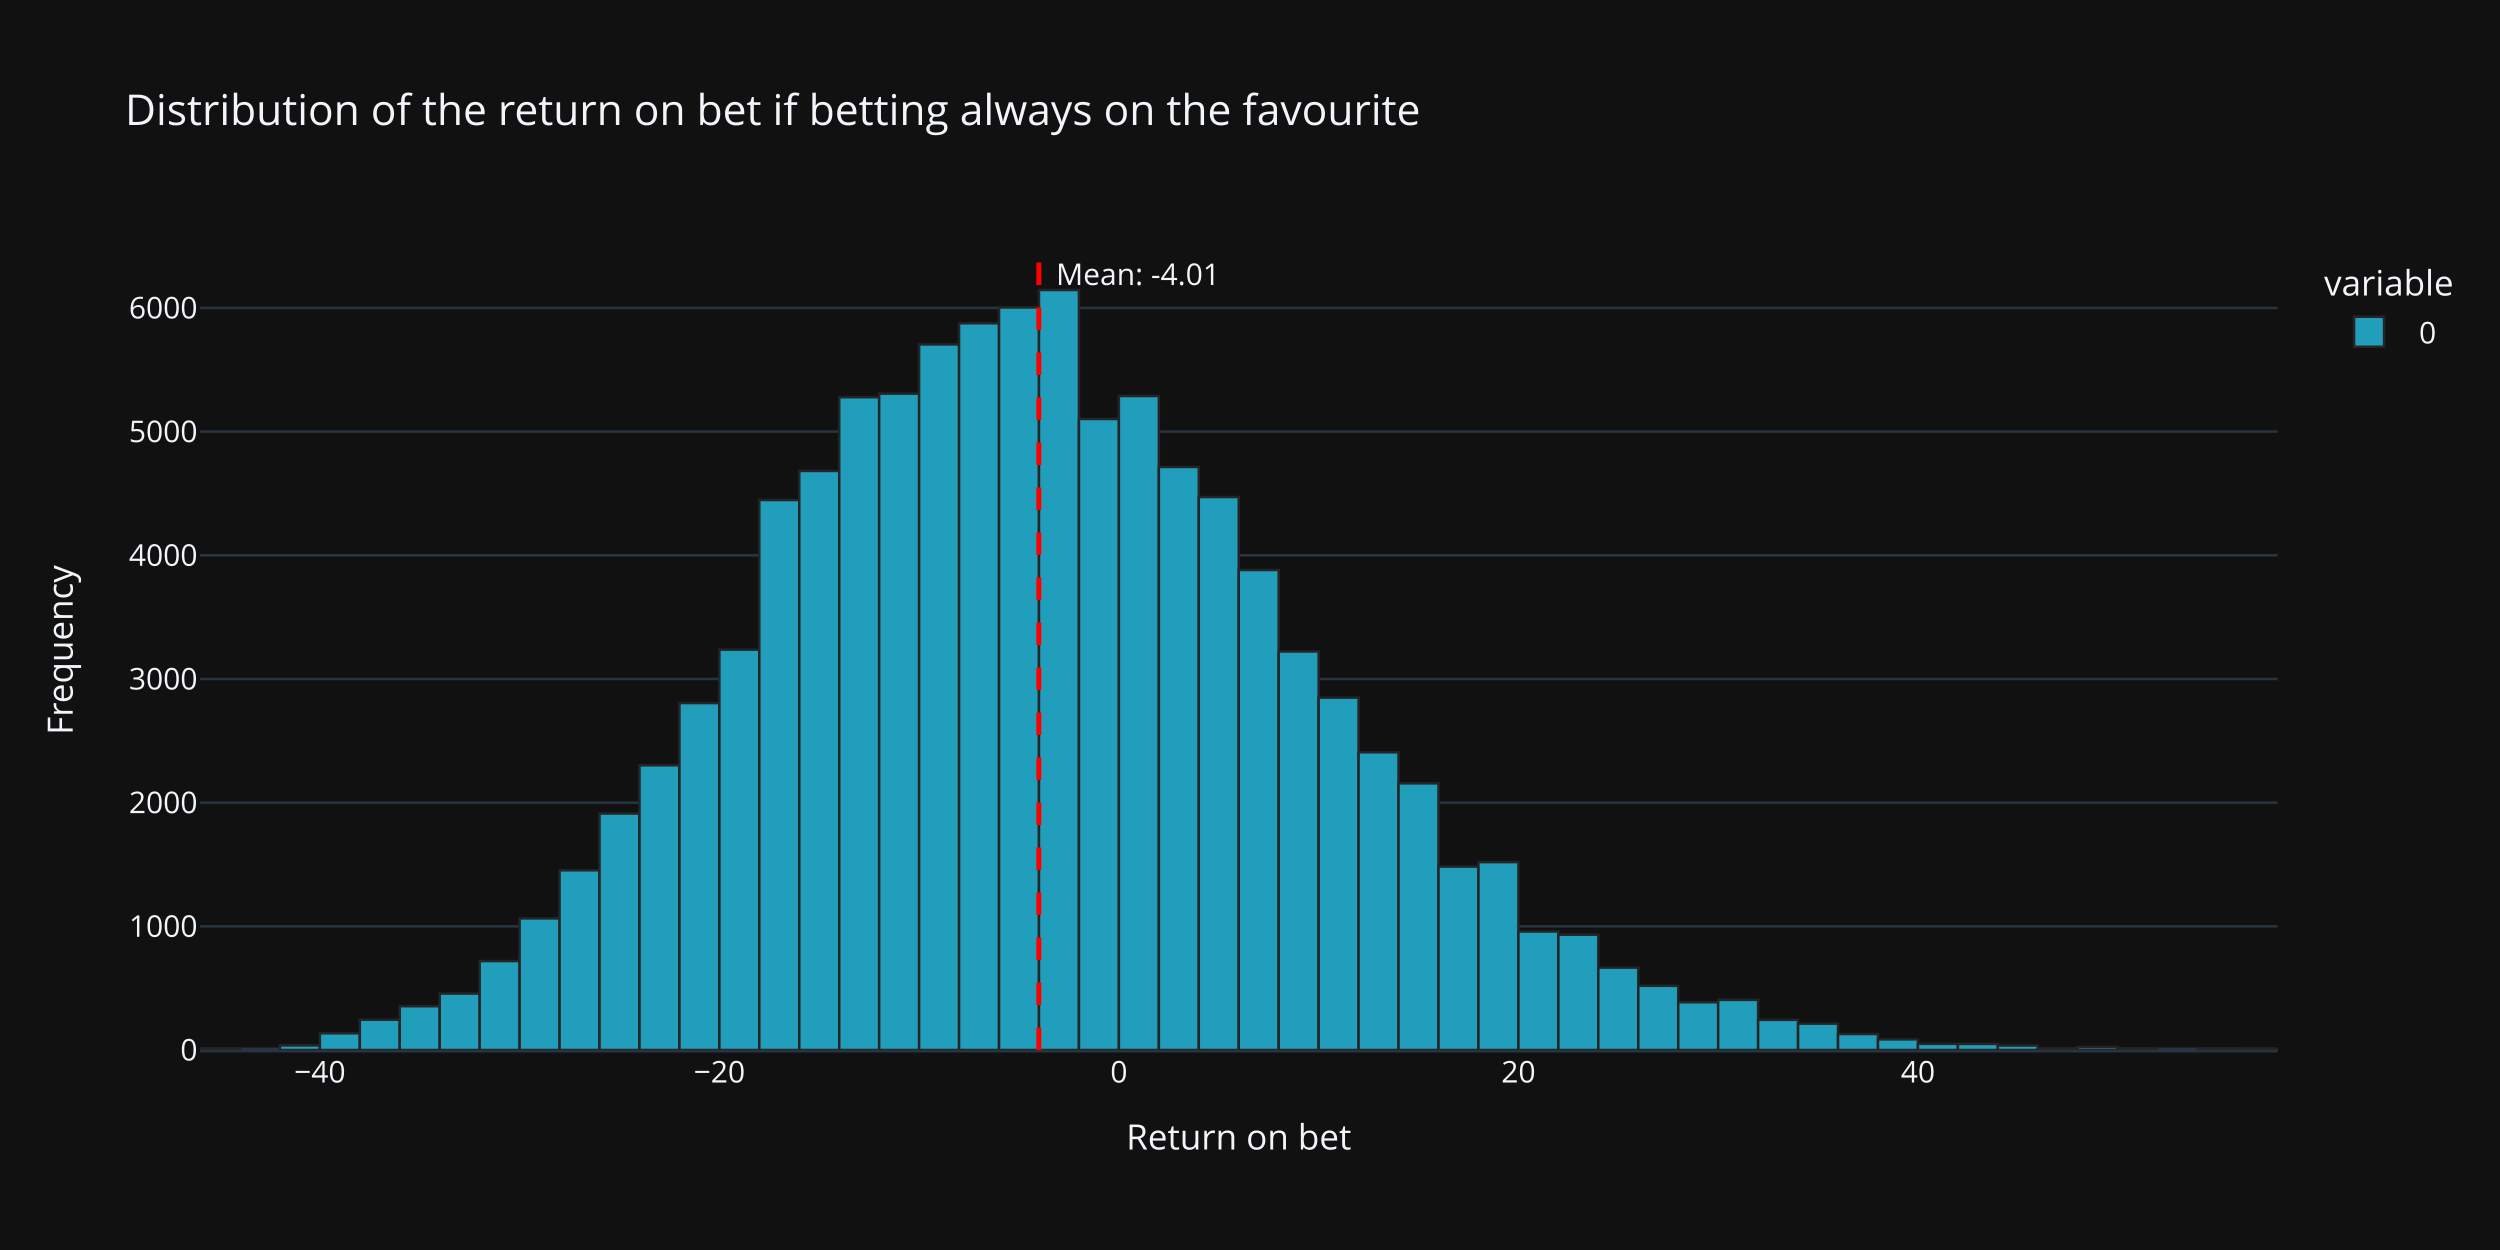
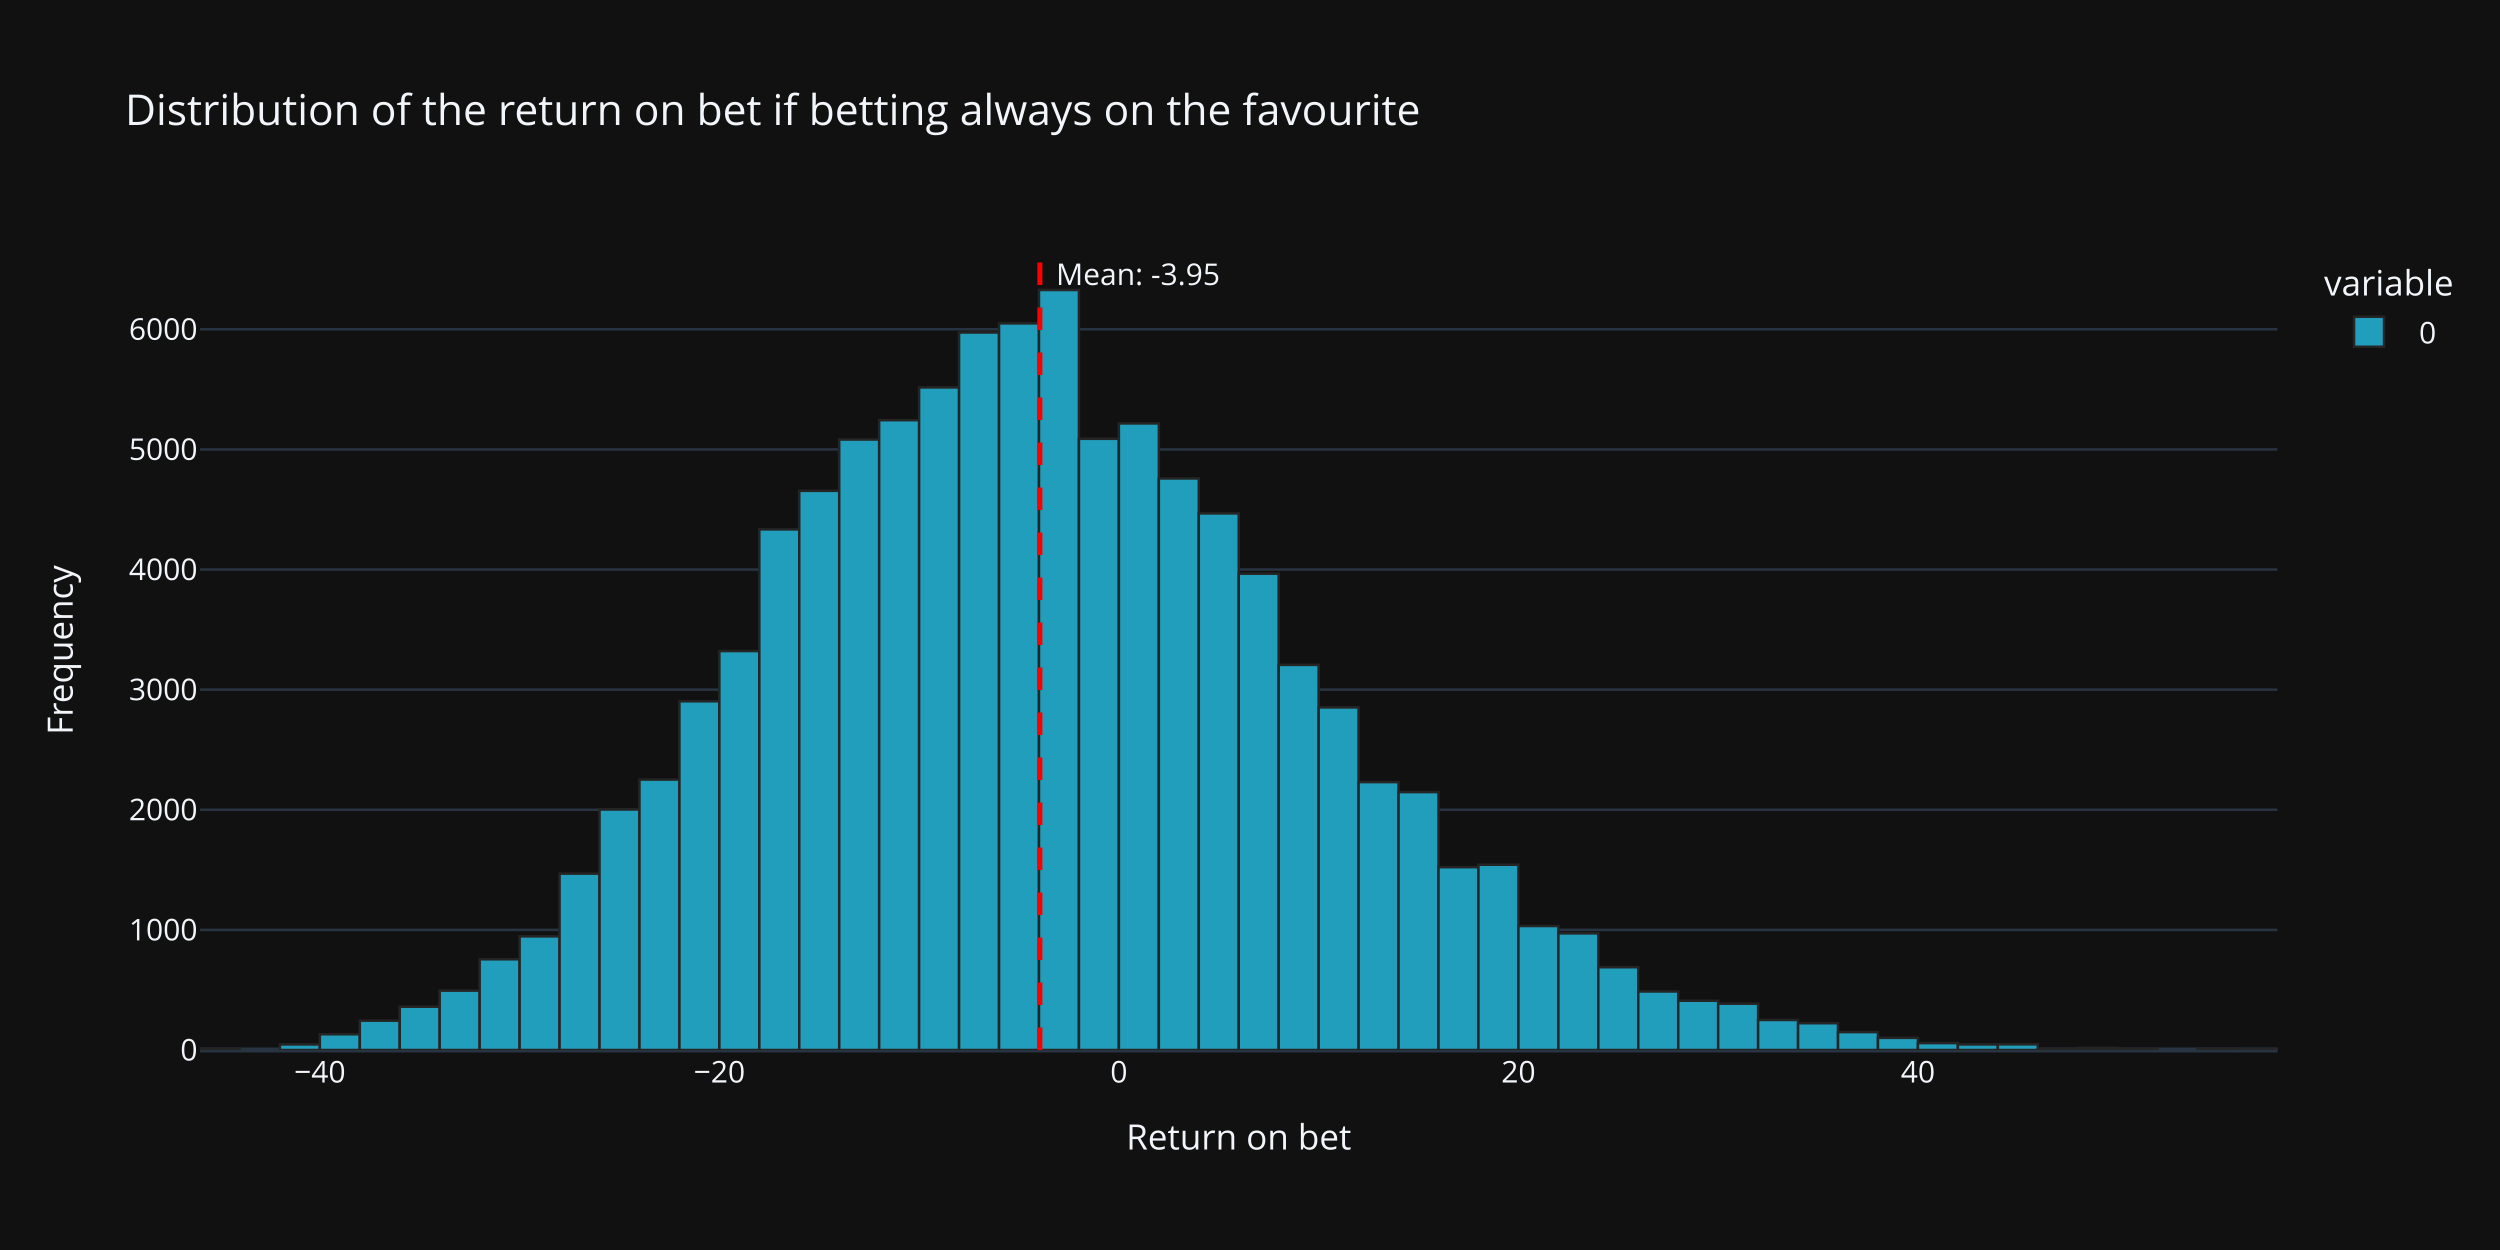
<svg xmlns="http://www.w3.org/2000/svg" class="main-svg" width="1000" height="500" style="" viewBox="0 0 1000 500">
  <rect x="0" y="0" width="1000" height="500" style="fill: rgb(17, 17, 17); fill-opacity: 1;" />
-   <defs id="defs-8dc57c">
+   <defs id="defs-428ab6">
    <g class="clips">
-       <clipPath id="clip8dc57cxyplot" class="plotclip">
+       <clipPath id="clip428ab6xyplot" class="plotclip">
        <rect width="831" height="320" />
      </clipPath>
-       <clipPath class="axesclip" id="clip8dc57cx">
+       <clipPath class="axesclip" id="clip428ab6x">
        <rect x="80" y="0" width="831" height="500" />
      </clipPath>
-       <clipPath class="axesclip" id="clip8dc57cy">
+       <clipPath class="axesclip" id="clip428ab6y">
        <rect x="0" y="100" width="1000" height="320" />
      </clipPath>
-       <clipPath class="axesclip" id="clip8dc57cxy">
+       <clipPath class="axesclip" id="clip428ab6xy">
        <rect x="80" y="100" width="831" height="320" />
      </clipPath>
    </g>
    <g class="gradients" />
    <g class="patterns" />
  </defs>
  <g class="bglayer" />
  <g class="layer-below">
    <g class="imagelayer" />
    <g class="shapelayer" />
  </g>
  <g class="cartesianlayer">
    <g class="subplot xy">
      <g class="layer-subplot">
        <g class="shapelayer" />
        <g class="imagelayer" />
      </g>
      <g class="minor-gridlayer">
        <g class="x" />
        <g class="y" />
      </g>
      <g class="gridlayer">
        <g class="x" />
        <g class="y">
-           <path class="ygrid crisp" transform="translate(0,370.53)" d="M80,0h831" style="stroke: rgb(40, 52, 66); stroke-opacity: 1; stroke-width: 1px;" />
-           <path class="ygrid crisp" transform="translate(0,321.06)" d="M80,0h831" style="stroke: rgb(40, 52, 66); stroke-opacity: 1; stroke-width: 1px;" />
-           <path class="ygrid crisp" transform="translate(0,271.59)" d="M80,0h831" style="stroke: rgb(40, 52, 66); stroke-opacity: 1; stroke-width: 1px;" />
-           <path class="ygrid crisp" transform="translate(0,222.12)" d="M80,0h831" style="stroke: rgb(40, 52, 66); stroke-opacity: 1; stroke-width: 1px;" />
-           <path class="ygrid crisp" transform="translate(0,172.64)" d="M80,0h831" style="stroke: rgb(40, 52, 66); stroke-opacity: 1; stroke-width: 1px;" />
-           <path class="ygrid crisp" transform="translate(0,123.17)" d="M80,0h831" style="stroke: rgb(40, 52, 66); stroke-opacity: 1; stroke-width: 1px;" />
+           <path class="ygrid crisp" transform="translate(0,371.95)" d="M80,0h831" style="stroke: rgb(40, 52, 66); stroke-opacity: 1; stroke-width: 1px;" />
+           <path class="ygrid crisp" transform="translate(0,323.9)" d="M80,0h831" style="stroke: rgb(40, 52, 66); stroke-opacity: 1; stroke-width: 1px;" />
+           <path class="ygrid crisp" transform="translate(0,275.86)" d="M80,0h831" style="stroke: rgb(40, 52, 66); stroke-opacity: 1; stroke-width: 1px;" />
+           <path class="ygrid crisp" transform="translate(0,227.81)" d="M80,0h831" style="stroke: rgb(40, 52, 66); stroke-opacity: 1; stroke-width: 1px;" />
+           <path class="ygrid crisp" transform="translate(0,179.76)" d="M80,0h831" style="stroke: rgb(40, 52, 66); stroke-opacity: 1; stroke-width: 1px;" />
+           <path class="ygrid crisp" transform="translate(0,131.71)" d="M80,0h831" style="stroke: rgb(40, 52, 66); stroke-opacity: 1; stroke-width: 1px;" />
        </g>
      </g>
      <g class="zerolinelayer">
        <path class="yzl zl crisp" transform="translate(0,420)" d="M80,0h831" style="stroke: rgb(40, 52, 66); stroke-opacity: 1; stroke-width: 2px;" />
      </g>
      <g class="layer-between">
        <g class="shapelayer" />
        <g class="imagelayer" />
      </g>
      <path class="xlines-below" />
      <path class="ylines-below" />
      <g class="overlines-below" />
      <g class="xaxislayer-below" />
      <g class="yaxislayer-below" />
      <g class="overaxes-below" />
      <g class="overplot">
-         <g class="xy" transform="translate(80,100)" clip-path="url(#clip8dc57cxyplot)">
+         <g class="xy" transform="translate(80,100)" clip-path="url(#clip428ab6xyplot)">
          <g class="barlayer mlayer">
            <g class="trace bars" style="opacity: 1;">
              <g class="points">
                <g class="point">
-                   <path d="M0,320V319.41H15.98V320Z" style="vector-effect: none; opacity: 1; stroke-width: 1px; fill: rgb(33, 158, 188); fill-opacity: 1; stroke: rgb(37, 37, 37); stroke-opacity: 1;" />
+                   <path d="M0,320V319.52H15.98V320Z" style="vector-effect: none; opacity: 1; stroke-width: 1px; fill: rgb(33, 158, 188); fill-opacity: 1; stroke: rgb(37, 37, 37); stroke-opacity: 1;" />
                </g>
                <g class="point">
                  <path d="M0,0Z" style="vector-effect: none; opacity: 1; stroke-width: 0px; fill: rgb(33, 158, 188); fill-opacity: 1; stroke: rgb(37, 37, 37); stroke-opacity: 1;" />
                </g>
                <g class="point">
-                   <path d="M31.96,320V318.17H47.94V320Z" style="vector-effect: none; opacity: 1; stroke-width: 1px; fill: rgb(33, 158, 188); fill-opacity: 1; stroke: rgb(37, 37, 37); stroke-opacity: 1;" />
-                 </g>
-                 <g class="point">
-                   <path d="M47.94,320V313.32H63.92V320Z" style="vector-effect: none; opacity: 1; stroke-width: 1px; fill: rgb(33, 158, 188); fill-opacity: 1; stroke: rgb(37, 37, 37); stroke-opacity: 1;" />
-                 </g>
-                 <g class="point">
-                   <path d="M63.92,320V307.88H79.9V320Z" style="vector-effect: none; opacity: 1; stroke-width: 1px; fill: rgb(33, 158, 188); fill-opacity: 1; stroke: rgb(37, 37, 37); stroke-opacity: 1;" />
-                 </g>
-                 <g class="point">
-                   <path d="M79.9,320V302.49H95.88V320Z" style="vector-effect: none; opacity: 1; stroke-width: 1px; fill: rgb(33, 158, 188); fill-opacity: 1; stroke: rgb(37, 37, 37); stroke-opacity: 1;" />
-                 </g>
-                 <g class="point">
-                   <path d="M95.88,320V297.44H111.87V320Z" style="vector-effect: none; opacity: 1; stroke-width: 1px; fill: rgb(33, 158, 188); fill-opacity: 1; stroke: rgb(37, 37, 37); stroke-opacity: 1;" />
-                 </g>
-                 <g class="point">
-                   <path d="M111.87,320V284.43H127.85V320Z" style="vector-effect: none; opacity: 1; stroke-width: 1px; fill: rgb(33, 158, 188); fill-opacity: 1; stroke: rgb(37, 37, 37); stroke-opacity: 1;" />
-                 </g>
-                 <g class="point">
-                   <path d="M127.85,320V267.36H143.83V320Z" style="vector-effect: none; opacity: 1; stroke-width: 1px; fill: rgb(33, 158, 188); fill-opacity: 1; stroke: rgb(37, 37, 37); stroke-opacity: 1;" />
-                 </g>
-                 <g class="point">
-                   <path d="M143.83,320V248.12H159.81V320Z" style="vector-effect: none; opacity: 1; stroke-width: 1px; fill: rgb(33, 158, 188); fill-opacity: 1; stroke: rgb(37, 37, 37); stroke-opacity: 1;" />
-                 </g>
-                 <g class="point">
-                   <path d="M159.81,320V225.41H175.79V320Z" style="vector-effect: none; opacity: 1; stroke-width: 1px; fill: rgb(33, 158, 188); fill-opacity: 1; stroke: rgb(37, 37, 37); stroke-opacity: 1;" />
-                 </g>
-                 <g class="point">
-                   <path d="M175.79,320V206.12H191.77V320Z" style="vector-effect: none; opacity: 1; stroke-width: 1px; fill: rgb(33, 158, 188); fill-opacity: 1; stroke: rgb(37, 37, 37); stroke-opacity: 1;" />
-                 </g>
-                 <g class="point">
-                   <path d="M191.77,320V181.23H207.75V320Z" style="vector-effect: none; opacity: 1; stroke-width: 1px; fill: rgb(33, 158, 188); fill-opacity: 1; stroke: rgb(37, 37, 37); stroke-opacity: 1;" />
-                 </g>
-                 <g class="point">
-                   <path d="M207.75,320V159.86H223.73V320Z" style="vector-effect: none; opacity: 1; stroke-width: 1px; fill: rgb(33, 158, 188); fill-opacity: 1; stroke: rgb(37, 37, 37); stroke-opacity: 1;" />
-                 </g>
-                 <g class="point">
-                   <path d="M223.73,320V100H239.71V320Z" style="vector-effect: none; opacity: 1; stroke-width: 1px; fill: rgb(33, 158, 188); fill-opacity: 1; stroke: rgb(37, 37, 37); stroke-opacity: 1;" />
-                 </g>
-                 <g class="point">
-                   <path d="M239.71,320V88.38H255.69V320Z" style="vector-effect: none; opacity: 1; stroke-width: 1px; fill: rgb(33, 158, 188); fill-opacity: 1; stroke: rgb(37, 37, 37); stroke-opacity: 1;" />
-                 </g>
-                 <g class="point">
-                   <path d="M255.69,320V58.89H271.67V320Z" style="vector-effect: none; opacity: 1; stroke-width: 1px; fill: rgb(33, 158, 188); fill-opacity: 1; stroke: rgb(37, 37, 37); stroke-opacity: 1;" />
-                 </g>
-                 <g class="point">
-                   <path d="M271.67,320V57.46H287.65V320Z" style="vector-effect: none; opacity: 1; stroke-width: 1px; fill: rgb(33, 158, 188); fill-opacity: 1; stroke: rgb(37, 37, 37); stroke-opacity: 1;" />
-                 </g>
-                 <g class="point">
-                   <path d="M287.65,320V37.77H303.63V320Z" style="vector-effect: none; opacity: 1; stroke-width: 1px; fill: rgb(33, 158, 188); fill-opacity: 1; stroke: rgb(37, 37, 37); stroke-opacity: 1;" />
-                 </g>
-                 <g class="point">
-                   <path d="M303.63,320V29.31H319.62V320Z" style="vector-effect: none; opacity: 1; stroke-width: 1px; fill: rgb(33, 158, 188); fill-opacity: 1; stroke: rgb(37, 37, 37); stroke-opacity: 1;" />
-                 </g>
-                 <g class="point">
-                   <path d="M319.62,320V22.98H335.6V320Z" style="vector-effect: none; opacity: 1; stroke-width: 1px; fill: rgb(33, 158, 188); fill-opacity: 1; stroke: rgb(37, 37, 37); stroke-opacity: 1;" />
+                   <path d="M31.96,320V317.79H47.94V320Z" style="vector-effect: none; opacity: 1; stroke-width: 1px; fill: rgb(33, 158, 188); fill-opacity: 1; stroke: rgb(37, 37, 37); stroke-opacity: 1;" />
+                 </g>
+                 <g class="point">
+                   <path d="M47.94,320V313.71H63.92V320Z" style="vector-effect: none; opacity: 1; stroke-width: 1px; fill: rgb(33, 158, 188); fill-opacity: 1; stroke: rgb(37, 37, 37); stroke-opacity: 1;" />
+                 </g>
+                 <g class="point">
+                   <path d="M63.92,320V308.28H79.9V320Z" style="vector-effect: none; opacity: 1; stroke-width: 1px; fill: rgb(33, 158, 188); fill-opacity: 1; stroke: rgb(37, 37, 37); stroke-opacity: 1;" />
+                 </g>
+                 <g class="point">
+                   <path d="M79.9,320V302.7H95.88V320Z" style="vector-effect: none; opacity: 1; stroke-width: 1px; fill: rgb(33, 158, 188); fill-opacity: 1; stroke: rgb(37, 37, 37); stroke-opacity: 1;" />
+                 </g>
+                 <g class="point">
+                   <path d="M95.88,320V296.26H111.87V320Z" style="vector-effect: none; opacity: 1; stroke-width: 1px; fill: rgb(33, 158, 188); fill-opacity: 1; stroke: rgb(37, 37, 37); stroke-opacity: 1;" />
+                 </g>
+                 <g class="point">
+                   <path d="M111.87,320V283.72H127.85V320Z" style="vector-effect: none; opacity: 1; stroke-width: 1px; fill: rgb(33, 158, 188); fill-opacity: 1; stroke: rgb(37, 37, 37); stroke-opacity: 1;" />
+                 </g>
+                 <g class="point">
+                   <path d="M127.85,320V274.55H143.83V320Z" style="vector-effect: none; opacity: 1; stroke-width: 1px; fill: rgb(33, 158, 188); fill-opacity: 1; stroke: rgb(37, 37, 37); stroke-opacity: 1;" />
+                 </g>
+                 <g class="point">
+                   <path d="M143.83,320V249.47H159.81V320Z" style="vector-effect: none; opacity: 1; stroke-width: 1px; fill: rgb(33, 158, 188); fill-opacity: 1; stroke: rgb(37, 37, 37); stroke-opacity: 1;" />
+                 </g>
+                 <g class="point">
+                   <path d="M159.81,320V223.81H175.79V320Z" style="vector-effect: none; opacity: 1; stroke-width: 1px; fill: rgb(33, 158, 188); fill-opacity: 1; stroke: rgb(37, 37, 37); stroke-opacity: 1;" />
+                 </g>
+                 <g class="point">
+                   <path d="M175.79,320V211.84H191.77V320Z" style="vector-effect: none; opacity: 1; stroke-width: 1px; fill: rgb(33, 158, 188); fill-opacity: 1; stroke: rgb(37, 37, 37); stroke-opacity: 1;" />
+                 </g>
+                 <g class="point">
+                   <path d="M191.77,320V180.52H207.75V320Z" style="vector-effect: none; opacity: 1; stroke-width: 1px; fill: rgb(33, 158, 188); fill-opacity: 1; stroke: rgb(37, 37, 37); stroke-opacity: 1;" />
+                 </g>
+                 <g class="point">
+                   <path d="M207.75,320V160.43H223.73V320Z" style="vector-effect: none; opacity: 1; stroke-width: 1px; fill: rgb(33, 158, 188); fill-opacity: 1; stroke: rgb(37, 37, 37); stroke-opacity: 1;" />
+                 </g>
+                 <g class="point">
+                   <path d="M223.73,320V111.76H239.71V320Z" style="vector-effect: none; opacity: 1; stroke-width: 1px; fill: rgb(33, 158, 188); fill-opacity: 1; stroke: rgb(37, 37, 37); stroke-opacity: 1;" />
+                 </g>
+                 <g class="point">
+                   <path d="M239.71,320V96.34H255.69V320Z" style="vector-effect: none; opacity: 1; stroke-width: 1px; fill: rgb(33, 158, 188); fill-opacity: 1; stroke: rgb(37, 37, 37); stroke-opacity: 1;" />
+                 </g>
+                 <g class="point">
+                   <path d="M255.69,320V75.82H271.67V320Z" style="vector-effect: none; opacity: 1; stroke-width: 1px; fill: rgb(33, 158, 188); fill-opacity: 1; stroke: rgb(37, 37, 37); stroke-opacity: 1;" />
+                 </g>
+                 <g class="point">
+                   <path d="M271.67,320V68.08H287.65V320Z" style="vector-effect: none; opacity: 1; stroke-width: 1px; fill: rgb(33, 158, 188); fill-opacity: 1; stroke: rgb(37, 37, 37); stroke-opacity: 1;" />
+                 </g>
+                 <g class="point">
+                   <path d="M287.65,320V54.97H303.63V320Z" style="vector-effect: none; opacity: 1; stroke-width: 1px; fill: rgb(33, 158, 188); fill-opacity: 1; stroke: rgb(37, 37, 37); stroke-opacity: 1;" />
+                 </g>
+                 <g class="point">
+                   <path d="M303.63,320V33.01H319.62V320Z" style="vector-effect: none; opacity: 1; stroke-width: 1px; fill: rgb(33, 158, 188); fill-opacity: 1; stroke: rgb(37, 37, 37); stroke-opacity: 1;" />
+                 </g>
+                 <g class="point">
+                   <path d="M319.62,320V29.36H335.6V320Z" style="vector-effect: none; opacity: 1; stroke-width: 1px; fill: rgb(33, 158, 188); fill-opacity: 1; stroke: rgb(37, 37, 37); stroke-opacity: 1;" />
                </g>
                <g class="point">
                  <path d="M335.6,320V16H351.58V320Z" style="vector-effect: none; opacity: 1; stroke-width: 1px; fill: rgb(33, 158, 188); fill-opacity: 1; stroke: rgb(37, 37, 37); stroke-opacity: 1;" />
                </g>
                <g class="point">
-                   <path d="M351.58,320V67.6H367.56V320Z" style="vector-effect: none; opacity: 1; stroke-width: 1px; fill: rgb(33, 158, 188); fill-opacity: 1; stroke: rgb(37, 37, 37); stroke-opacity: 1;" />
-                 </g>
-                 <g class="point">
-                   <path d="M367.56,320V58.4H383.54V320Z" style="vector-effect: none; opacity: 1; stroke-width: 1px; fill: rgb(33, 158, 188); fill-opacity: 1; stroke: rgb(37, 37, 37); stroke-opacity: 1;" />
-                 </g>
-                 <g class="point">
-                   <path d="M383.54,320V86.79H399.52V320Z" style="vector-effect: none; opacity: 1; stroke-width: 1px; fill: rgb(33, 158, 188); fill-opacity: 1; stroke: rgb(37, 37, 37); stroke-opacity: 1;" />
-                 </g>
-                 <g class="point">
-                   <path d="M399.52,320V98.81H415.5V320Z" style="vector-effect: none; opacity: 1; stroke-width: 1px; fill: rgb(33, 158, 188); fill-opacity: 1; stroke: rgb(37, 37, 37); stroke-opacity: 1;" />
-                 </g>
-                 <g class="point">
-                   <path d="M415.5,320V128H431.48V320Z" style="vector-effect: none; opacity: 1; stroke-width: 1px; fill: rgb(33, 158, 188); fill-opacity: 1; stroke: rgb(37, 37, 37); stroke-opacity: 1;" />
-                 </g>
-                 <g class="point">
-                   <path d="M431.48,320V160.6H447.46V320Z" style="vector-effect: none; opacity: 1; stroke-width: 1px; fill: rgb(33, 158, 188); fill-opacity: 1; stroke: rgb(37, 37, 37); stroke-opacity: 1;" />
-                 </g>
-                 <g class="point">
-                   <path d="M447.46,320V179.06H463.44V320Z" style="vector-effect: none; opacity: 1; stroke-width: 1px; fill: rgb(33, 158, 188); fill-opacity: 1; stroke: rgb(37, 37, 37); stroke-opacity: 1;" />
-                 </g>
-                 <g class="point">
-                   <path d="M463.44,320V200.92H479.42V320Z" style="vector-effect: none; opacity: 1; stroke-width: 1px; fill: rgb(33, 158, 188); fill-opacity: 1; stroke: rgb(37, 37, 37); stroke-opacity: 1;" />
-                 </g>
-                 <g class="point">
-                   <path d="M479.42,320V213.34H495.4V320Z" style="vector-effect: none; opacity: 1; stroke-width: 1px; fill: rgb(33, 158, 188); fill-opacity: 1; stroke: rgb(37, 37, 37); stroke-opacity: 1;" />
-                 </g>
-                 <g class="point">
-                   <path d="M495.4,320V246.63H511.38V320Z" style="vector-effect: none; opacity: 1; stroke-width: 1px; fill: rgb(33, 158, 188); fill-opacity: 1; stroke: rgb(37, 37, 37); stroke-opacity: 1;" />
-                 </g>
-                 <g class="point">
-                   <path d="M511.38,320V244.85H527.37V320Z" style="vector-effect: none; opacity: 1; stroke-width: 1px; fill: rgb(33, 158, 188); fill-opacity: 1; stroke: rgb(37, 37, 37); stroke-opacity: 1;" />
-                 </g>
-                 <g class="point">
-                   <path d="M527.37,320V272.61H543.35V320Z" style="vector-effect: none; opacity: 1; stroke-width: 1px; fill: rgb(33, 158, 188); fill-opacity: 1; stroke: rgb(37, 37, 37); stroke-opacity: 1;" />
-                 </g>
-                 <g class="point">
-                   <path d="M543.35,320V273.89H559.33V320Z" style="vector-effect: none; opacity: 1; stroke-width: 1px; fill: rgb(33, 158, 188); fill-opacity: 1; stroke: rgb(37, 37, 37); stroke-opacity: 1;" />
-                 </g>
-                 <g class="point">
-                   <path d="M559.33,320V287.05H575.31V320Z" style="vector-effect: none; opacity: 1; stroke-width: 1px; fill: rgb(33, 158, 188); fill-opacity: 1; stroke: rgb(37, 37, 37); stroke-opacity: 1;" />
-                 </g>
-                 <g class="point">
-                   <path d="M575.31,320V294.32H591.29V320Z" style="vector-effect: none; opacity: 1; stroke-width: 1px; fill: rgb(33, 158, 188); fill-opacity: 1; stroke: rgb(37, 37, 37); stroke-opacity: 1;" />
-                 </g>
-                 <g class="point">
-                   <path d="M591.29,320V300.9H607.27V320Z" style="vector-effect: none; opacity: 1; stroke-width: 1px; fill: rgb(33, 158, 188); fill-opacity: 1; stroke: rgb(37, 37, 37); stroke-opacity: 1;" />
-                 </g>
-                 <g class="point">
-                   <path d="M607.27,320V299.96H623.25V320Z" style="vector-effect: none; opacity: 1; stroke-width: 1px; fill: rgb(33, 158, 188); fill-opacity: 1; stroke: rgb(37, 37, 37); stroke-opacity: 1;" />
-                 </g>
-                 <g class="point">
-                   <path d="M623.25,320V307.93H639.23V320Z" style="vector-effect: none; opacity: 1; stroke-width: 1px; fill: rgb(33, 158, 188); fill-opacity: 1; stroke: rgb(37, 37, 37); stroke-opacity: 1;" />
-                 </g>
-                 <g class="point">
-                   <path d="M639.23,320V309.46H655.21V320Z" style="vector-effect: none; opacity: 1; stroke-width: 1px; fill: rgb(33, 158, 188); fill-opacity: 1; stroke: rgb(37, 37, 37); stroke-opacity: 1;" />
-                 </g>
-                 <g class="point">
-                   <path d="M655.21,320V313.62H671.19V320Z" style="vector-effect: none; opacity: 1; stroke-width: 1px; fill: rgb(33, 158, 188); fill-opacity: 1; stroke: rgb(37, 37, 37); stroke-opacity: 1;" />
-                 </g>
-                 <g class="point">
-                   <path d="M671.19,320V315.75H687.17V320Z" style="vector-effect: none; opacity: 1; stroke-width: 1px; fill: rgb(33, 158, 188); fill-opacity: 1; stroke: rgb(37, 37, 37); stroke-opacity: 1;" />
-                 </g>
-                 <g class="point">
-                   <path d="M687.17,320V317.53H703.15V320Z" style="vector-effect: none; opacity: 1; stroke-width: 1px; fill: rgb(33, 158, 188); fill-opacity: 1; stroke: rgb(37, 37, 37); stroke-opacity: 1;" />
-                 </g>
-                 <g class="point">
-                   <path d="M703.15,320V317.58H719.13V320Z" style="vector-effect: none; opacity: 1; stroke-width: 1px; fill: rgb(33, 158, 188); fill-opacity: 1; stroke: rgb(37, 37, 37); stroke-opacity: 1;" />
-                 </g>
-                 <g class="point">
-                   <path d="M719.13,320V318.22H735.12V320Z" style="vector-effect: none; opacity: 1; stroke-width: 1px; fill: rgb(33, 158, 188); fill-opacity: 1; stroke: rgb(37, 37, 37); stroke-opacity: 1;" />
-                 </g>
-                 <g class="point">
-                   <path d="M735.12,320V319.65H751.1V320Z" style="vector-effect: none; opacity: 1; stroke-width: 1px; fill: rgb(33, 158, 188); fill-opacity: 1; stroke: rgb(37, 37, 37); stroke-opacity: 1;" />
-                 </g>
-                 <g class="point">
-                   <path d="M751.1,320V318.81H767.08V320Z" style="vector-effect: none; opacity: 1; stroke-width: 1px; fill: rgb(33, 158, 188); fill-opacity: 1; stroke: rgb(37, 37, 37); stroke-opacity: 1;" />
-                 </g>
-                 <g class="point">
-                   <path d="M767.08,320V319.51H783.06V320Z" style="vector-effect: none; opacity: 1; stroke-width: 1px; fill: rgb(33, 158, 188); fill-opacity: 1; stroke: rgb(37, 37, 37); stroke-opacity: 1;" />
+                   <path d="M351.58,320V75.53H367.56V320Z" style="vector-effect: none; opacity: 1; stroke-width: 1px; fill: rgb(33, 158, 188); fill-opacity: 1; stroke: rgb(37, 37, 37); stroke-opacity: 1;" />
+                 </g>
+                 <g class="point">
+                   <path d="M367.56,320V69.38H383.54V320Z" style="vector-effect: none; opacity: 1; stroke-width: 1px; fill: rgb(33, 158, 188); fill-opacity: 1; stroke: rgb(37, 37, 37); stroke-opacity: 1;" />
+                 </g>
+                 <g class="point">
+                   <path d="M383.54,320V91.39H399.52V320Z" style="vector-effect: none; opacity: 1; stroke-width: 1px; fill: rgb(33, 158, 188); fill-opacity: 1; stroke: rgb(37, 37, 37); stroke-opacity: 1;" />
+                 </g>
+                 <g class="point">
+                   <path d="M399.52,320V105.37H415.5V320Z" style="vector-effect: none; opacity: 1; stroke-width: 1px; fill: rgb(33, 158, 188); fill-opacity: 1; stroke: rgb(37, 37, 37); stroke-opacity: 1;" />
+                 </g>
+                 <g class="point">
+                   <path d="M415.5,320V129.49H431.48V320Z" style="vector-effect: none; opacity: 1; stroke-width: 1px; fill: rgb(33, 158, 188); fill-opacity: 1; stroke: rgb(37, 37, 37); stroke-opacity: 1;" />
+                 </g>
+                 <g class="point">
+                   <path d="M431.48,320V165.96H447.46V320Z" style="vector-effect: none; opacity: 1; stroke-width: 1px; fill: rgb(33, 158, 188); fill-opacity: 1; stroke: rgb(37, 37, 37); stroke-opacity: 1;" />
+                 </g>
+                 <g class="point">
+                   <path d="M447.46,320V182.97H463.44V320Z" style="vector-effect: none; opacity: 1; stroke-width: 1px; fill: rgb(33, 158, 188); fill-opacity: 1; stroke: rgb(37, 37, 37); stroke-opacity: 1;" />
+                 </g>
+                 <g class="point">
+                   <path d="M463.44,320V212.85H479.42V320Z" style="vector-effect: none; opacity: 1; stroke-width: 1px; fill: rgb(33, 158, 188); fill-opacity: 1; stroke: rgb(37, 37, 37); stroke-opacity: 1;" />
+                 </g>
+                 <g class="point">
+                   <path d="M479.42,320V216.84H495.4V320Z" style="vector-effect: none; opacity: 1; stroke-width: 1px; fill: rgb(33, 158, 188); fill-opacity: 1; stroke: rgb(37, 37, 37); stroke-opacity: 1;" />
+                 </g>
+                 <g class="point">
+                   <path d="M495.4,320V246.87H511.38V320Z" style="vector-effect: none; opacity: 1; stroke-width: 1px; fill: rgb(33, 158, 188); fill-opacity: 1; stroke: rgb(37, 37, 37); stroke-opacity: 1;" />
+                 </g>
+                 <g class="point">
+                   <path d="M511.38,320V245.91H527.37V320Z" style="vector-effect: none; opacity: 1; stroke-width: 1px; fill: rgb(33, 158, 188); fill-opacity: 1; stroke: rgb(37, 37, 37); stroke-opacity: 1;" />
+                 </g>
+                 <g class="point">
+                   <path d="M527.37,320V270.41H543.35V320Z" style="vector-effect: none; opacity: 1; stroke-width: 1px; fill: rgb(33, 158, 188); fill-opacity: 1; stroke: rgb(37, 37, 37); stroke-opacity: 1;" />
+                 </g>
+                 <g class="point">
+                   <path d="M543.35,320V273.35H559.33V320Z" style="vector-effect: none; opacity: 1; stroke-width: 1px; fill: rgb(33, 158, 188); fill-opacity: 1; stroke: rgb(37, 37, 37); stroke-opacity: 1;" />
+                 </g>
+                 <g class="point">
+                   <path d="M559.33,320V286.89H575.31V320Z" style="vector-effect: none; opacity: 1; stroke-width: 1px; fill: rgb(33, 158, 188); fill-opacity: 1; stroke: rgb(37, 37, 37); stroke-opacity: 1;" />
+                 </g>
+                 <g class="point">
+                   <path d="M575.31,320V296.6H591.29V320Z" style="vector-effect: none; opacity: 1; stroke-width: 1px; fill: rgb(33, 158, 188); fill-opacity: 1; stroke: rgb(37, 37, 37); stroke-opacity: 1;" />
+                 </g>
+                 <g class="point">
+                   <path d="M591.29,320V300.3H607.27V320Z" style="vector-effect: none; opacity: 1; stroke-width: 1px; fill: rgb(33, 158, 188); fill-opacity: 1; stroke: rgb(37, 37, 37); stroke-opacity: 1;" />
+                 </g>
+                 <g class="point">
+                   <path d="M607.27,320V301.5H623.25V320Z" style="vector-effect: none; opacity: 1; stroke-width: 1px; fill: rgb(33, 158, 188); fill-opacity: 1; stroke: rgb(37, 37, 37); stroke-opacity: 1;" />
+                 </g>
+                 <g class="point">
+                   <path d="M623.25,320V307.99H639.23V320Z" style="vector-effect: none; opacity: 1; stroke-width: 1px; fill: rgb(33, 158, 188); fill-opacity: 1; stroke: rgb(37, 37, 37); stroke-opacity: 1;" />
+                 </g>
+                 <g class="point">
+                   <path d="M639.23,320V309.29H655.21V320Z" style="vector-effect: none; opacity: 1; stroke-width: 1px; fill: rgb(33, 158, 188); fill-opacity: 1; stroke: rgb(37, 37, 37); stroke-opacity: 1;" />
+                 </g>
+                 <g class="point">
+                   <path d="M655.21,320V312.84H671.19V320Z" style="vector-effect: none; opacity: 1; stroke-width: 1px; fill: rgb(33, 158, 188); fill-opacity: 1; stroke: rgb(37, 37, 37); stroke-opacity: 1;" />
+                 </g>
+                 <g class="point">
+                   <path d="M671.19,320V315.15H687.17V320Z" style="vector-effect: none; opacity: 1; stroke-width: 1px; fill: rgb(33, 158, 188); fill-opacity: 1; stroke: rgb(37, 37, 37); stroke-opacity: 1;" />
+                 </g>
+                 <g class="point">
+                   <path d="M687.17,320V317.26H703.15V320Z" style="vector-effect: none; opacity: 1; stroke-width: 1px; fill: rgb(33, 158, 188); fill-opacity: 1; stroke: rgb(37, 37, 37); stroke-opacity: 1;" />
+                 </g>
+                 <g class="point">
+                   <path d="M703.15,320V317.79H719.13V320Z" style="vector-effect: none; opacity: 1; stroke-width: 1px; fill: rgb(33, 158, 188); fill-opacity: 1; stroke: rgb(37, 37, 37); stroke-opacity: 1;" />
+                 </g>
+                 <g class="point">
+                   <path d="M719.13,320V317.74H735.12V320Z" style="vector-effect: none; opacity: 1; stroke-width: 1px; fill: rgb(33, 158, 188); fill-opacity: 1; stroke: rgb(37, 37, 37); stroke-opacity: 1;" />
+                 </g>
+                 <g class="point">
+                   <path d="M735.12,320V319.57H751.1V320Z" style="vector-effect: none; opacity: 1; stroke-width: 1px; fill: rgb(33, 158, 188); fill-opacity: 1; stroke: rgb(37, 37, 37); stroke-opacity: 1;" />
+                 </g>
+                 <g class="point">
+                   <path d="M751.1,320V319.18H767.08V320Z" style="vector-effect: none; opacity: 1; stroke-width: 1px; fill: rgb(33, 158, 188); fill-opacity: 1; stroke: rgb(37, 37, 37); stroke-opacity: 1;" />
+                 </g>
+                 <g class="point">
+                   <path d="M767.08,320V319.57H783.06V320Z" style="vector-effect: none; opacity: 1; stroke-width: 1px; fill: rgb(33, 158, 188); fill-opacity: 1; stroke: rgb(37, 37, 37); stroke-opacity: 1;" />
                </g>
                <g class="point">
                  <path d="M0,0Z" style="vector-effect: none; opacity: 1; stroke-width: 0px; fill: rgb(33, 158, 188); fill-opacity: 1; stroke: rgb(37, 37, 37); stroke-opacity: 1;" />
                </g>
                <g class="point">
-                   <path d="M799.04,320V319.41H815.02V320Z" style="vector-effect: none; opacity: 1; stroke-width: 1px; fill: rgb(33, 158, 188); fill-opacity: 1; stroke: rgb(37, 37, 37); stroke-opacity: 1;" />
-                 </g>
-                 <g class="point">
-                   <path d="M815.02,320V319.65H831V320Z" style="vector-effect: none; opacity: 1; stroke-width: 1px; fill: rgb(33, 158, 188); fill-opacity: 1; stroke: rgb(37, 37, 37); stroke-opacity: 1;" />
+                   <path d="M799.04,320V319.52H815.02V320Z" style="vector-effect: none; opacity: 1; stroke-width: 1px; fill: rgb(33, 158, 188); fill-opacity: 1; stroke: rgb(37, 37, 37); stroke-opacity: 1;" />
+                 </g>
+                 <g class="point">
+                   <path d="M815.02,320V319.76H831V320Z" style="vector-effect: none; opacity: 1; stroke-width: 1px; fill: rgb(33, 158, 188); fill-opacity: 1; stroke: rgb(37, 37, 37); stroke-opacity: 1;" />
                </g>
              </g>
            </g>
          </g>
        </g>
      </g>
      <path class="xlines-above crisp" d="M0,0" style="fill: none;" />
      <path class="ylines-above crisp" d="M0,0" style="fill: none;" />
      <g class="overlines-above" />
      <g class="xaxislayer-above">
        <g class="xtick">
          <text text-anchor="middle" x="0" y="433" transform="translate(127.94,0)" style="font-family: 'Open Sans', verdana, arial, sans-serif; font-size: 12px; fill: rgb(242, 245, 250); fill-opacity: 1; white-space: pre; opacity: 1;">−40</text>
        </g>
        <g class="xtick">
          <text text-anchor="middle" x="0" y="433" style="font-family: 'Open Sans', verdana, arial, sans-serif; font-size: 12px; fill: rgb(242, 245, 250); fill-opacity: 1; white-space: pre; opacity: 1;" transform="translate(287.75,0)">−20</text>
        </g>
        <g class="xtick">
          <text text-anchor="middle" x="0" y="433" style="font-family: 'Open Sans', verdana, arial, sans-serif; font-size: 12px; fill: rgb(242, 245, 250); fill-opacity: 1; white-space: pre; opacity: 1;" transform="translate(447.56,0)">0</text>
        </g>
        <g class="xtick">
          <text text-anchor="middle" x="0" y="433" style="font-family: 'Open Sans', verdana, arial, sans-serif; font-size: 12px; fill: rgb(242, 245, 250); fill-opacity: 1; white-space: pre; opacity: 1;" transform="translate(607.37,0)">20</text>
        </g>
        <g class="xtick">
          <text text-anchor="middle" x="0" y="433" style="font-family: 'Open Sans', verdana, arial, sans-serif; font-size: 12px; fill: rgb(242, 245, 250); fill-opacity: 1; white-space: pre; opacity: 1;" transform="translate(767.17,0)">40</text>
        </g>
      </g>
      <g class="yaxislayer-above">
        <g class="ytick">
          <text text-anchor="end" x="79" y="4.2" transform="translate(0,420)" style="font-family: 'Open Sans', verdana, arial, sans-serif; font-size: 12px; fill: rgb(242, 245, 250); fill-opacity: 1; white-space: pre; opacity: 1;">0</text>
        </g>
        <g class="ytick">
-           <text text-anchor="end" x="79" y="4.2" style="font-family: 'Open Sans', verdana, arial, sans-serif; font-size: 12px; fill: rgb(242, 245, 250); fill-opacity: 1; white-space: pre; opacity: 1;" transform="translate(0,370.53)">1000</text>
-         </g>
-         <g class="ytick">
-           <text text-anchor="end" x="79" y="4.2" style="font-family: 'Open Sans', verdana, arial, sans-serif; font-size: 12px; fill: rgb(242, 245, 250); fill-opacity: 1; white-space: pre; opacity: 1;" transform="translate(0,321.06)">2000</text>
-         </g>
-         <g class="ytick">
-           <text text-anchor="end" x="79" y="4.2" style="font-family: 'Open Sans', verdana, arial, sans-serif; font-size: 12px; fill: rgb(242, 245, 250); fill-opacity: 1; white-space: pre; opacity: 1;" transform="translate(0,271.59)">3000</text>
-         </g>
-         <g class="ytick">
-           <text text-anchor="end" x="79" y="4.2" style="font-family: 'Open Sans', verdana, arial, sans-serif; font-size: 12px; fill: rgb(242, 245, 250); fill-opacity: 1; white-space: pre; opacity: 1;" transform="translate(0,222.12)">4000</text>
-         </g>
-         <g class="ytick">
-           <text text-anchor="end" x="79" y="4.2" style="font-family: 'Open Sans', verdana, arial, sans-serif; font-size: 12px; fill: rgb(242, 245, 250); fill-opacity: 1; white-space: pre; opacity: 1;" transform="translate(0,172.64)">5000</text>
-         </g>
-         <g class="ytick">
-           <text text-anchor="end" x="79" y="4.2" style="font-family: 'Open Sans', verdana, arial, sans-serif; font-size: 12px; fill: rgb(242, 245, 250); fill-opacity: 1; white-space: pre; opacity: 1;" transform="translate(0,123.17)">6000</text>
+           <text text-anchor="end" x="79" y="4.2" style="font-family: 'Open Sans', verdana, arial, sans-serif; font-size: 12px; fill: rgb(242, 245, 250); fill-opacity: 1; white-space: pre; opacity: 1;" transform="translate(0,371.95)">1000</text>
+         </g>
+         <g class="ytick">
+           <text text-anchor="end" x="79" y="4.2" style="font-family: 'Open Sans', verdana, arial, sans-serif; font-size: 12px; fill: rgb(242, 245, 250); fill-opacity: 1; white-space: pre; opacity: 1;" transform="translate(0,323.9)">2000</text>
+         </g>
+         <g class="ytick">
+           <text text-anchor="end" x="79" y="4.2" style="font-family: 'Open Sans', verdana, arial, sans-serif; font-size: 12px; fill: rgb(242, 245, 250); fill-opacity: 1; white-space: pre; opacity: 1;" transform="translate(0,275.86)">3000</text>
+         </g>
+         <g class="ytick">
+           <text text-anchor="end" x="79" y="4.2" style="font-family: 'Open Sans', verdana, arial, sans-serif; font-size: 12px; fill: rgb(242, 245, 250); fill-opacity: 1; white-space: pre; opacity: 1;" transform="translate(0,227.81)">4000</text>
+         </g>
+         <g class="ytick">
+           <text text-anchor="end" x="79" y="4.2" style="font-family: 'Open Sans', verdana, arial, sans-serif; font-size: 12px; fill: rgb(242, 245, 250); fill-opacity: 1; white-space: pre; opacity: 1;" transform="translate(0,179.76)">5000</text>
+         </g>
+         <g class="ytick">
+           <text text-anchor="end" x="79" y="4.2" style="font-family: 'Open Sans', verdana, arial, sans-serif; font-size: 12px; fill: rgb(242, 245, 250); fill-opacity: 1; white-space: pre; opacity: 1;" transform="translate(0,131.71)">6000</text>
        </g>
      </g>
      <g class="overaxes-above" />
    </g>
  </g>
  <g class="polarlayer" />
  <g class="smithlayer" />
  <g class="ternarylayer" />
  <g class="geolayer" />
  <g class="funnelarealayer" />
  <g class="pielayer" />
  <g class="iciclelayer" />
  <g class="treemaplayer" />
  <g class="sunburstlayer" />
  <g class="glimages" />
-   <defs id="topdefs-8dc57c">
+   <defs id="topdefs-428ab6">
    <g class="clips" />
-     <clipPath id="legend8dc57c">
+     <clipPath id="legend428ab6">
      <rect width="60" height="48" x="0" y="0" />
    </clipPath>
  </defs>
  <g class="layer-above">
    <g class="imagelayer" />
    <g class="shapelayer">
-       <g class="shape-group" data-index="0" clip-path="url(#clip8dc57cx)">
-         <path data-index="0" fill-rule="evenodd" d="M415.54,420L415.54,100" style="opacity: 1; stroke: rgb(255, 0, 0); stroke-opacity: 1; fill: rgb(0, 0, 0); fill-opacity: 0; stroke-dasharray: 9px, 9px; stroke-width: 2px;" />
+       <g class="shape-group" data-index="0" clip-path="url(#clip428ab6x)">
+         <path data-index="0" fill-rule="evenodd" d="M415.96,420L415.96,100" style="opacity: 1; stroke: rgb(255, 0, 0); stroke-opacity: 1; fill: rgb(0, 0, 0); fill-opacity: 0; stroke-dasharray: 9px, 9px; stroke-width: 2px;" />
      </g>
    </g>
  </g>
  <g class="infolayer">
    <g class="legend" pointer-events="all" transform="translate(927.62,100)">
      <rect class="bg" shape-rendering="crispEdges" width="60" height="48" x="0" y="0" style="stroke: rgb(68, 68, 68); stroke-opacity: 1; fill: rgb(17, 17, 17); fill-opacity: 1; stroke-width: 0px;" />
-       <g class="scrollbox" transform="" clip-path="url(#legend8dc57c)">
+       <g class="scrollbox" transform="" clip-path="url(#legend428ab6)">
        <text class="legendtitletext" text-anchor="start" x="2" y="18.2" style="font-family: 'Open Sans', verdana, arial, sans-serif; font-size: 14px; fill: rgb(242, 245, 250); fill-opacity: 1; white-space: pre;">variable</text>
        <g class="groups" transform="">
          <g class="traces" transform="translate(0,32.7)" style="opacity: 1;">
            <text class="legendtext" text-anchor="start" x="40" y="4.68" style="font-family: 'Open Sans', verdana, arial, sans-serif; font-size: 12px; fill: rgb(242, 245, 250); fill-opacity: 1; white-space: pre;">0</text>
            <g class="layers" style="opacity: 1;">
              <g class="legendfill" />
              <g class="legendlines" />
              <g class="legendsymbols">
                <g class="legendpoints">
                  <path class="legendundefined" d="M6,6H-6V-6H6Z" transform="translate(20,0)" style="stroke-width: 1px; fill: rgb(33, 158, 188); fill-opacity: 1; stroke: rgb(37, 37, 37); stroke-opacity: 1;" />
                </g>
              </g>
            </g>
            <rect class="legendtoggle" x="0" y="-9.5" width="47.641" height="19" style="fill: rgb(0, 0, 0); fill-opacity: 0;" />
          </g>
        </g>
      </g>
      <rect class="scrollbar" rx="20" ry="3" width="0" height="0" x="0" y="0" style="fill: rgb(128, 139, 164); fill-opacity: 1;" />
    </g>
    <g class="g-gtitle">
      <text class="gtitle" x="50" y="50" text-anchor="start" dy="0em" style="opacity: 1; font-family: 'Open Sans', verdana, arial, sans-serif; font-size: 17px; fill: rgb(242, 245, 250); fill-opacity: 1; white-space: pre;">Distribution of the return on bet if betting always on the favourite</text>
    </g>
    <g class="g-xtitle">
      <text class="xtitle" x="495.5" y="459.8" text-anchor="middle" style="opacity: 1; font-family: 'Open Sans', verdana, arial, sans-serif; font-size: 14px; fill: rgb(242, 245, 250); fill-opacity: 1; white-space: pre;">Return on bet</text>
    </g>
    <g class="g-ytitle">
      <text class="ytitle" transform="rotate(-90,29.08438,260)" x="29.084" y="260" text-anchor="middle" style="opacity: 1; font-family: 'Open Sans', verdana, arial, sans-serif; font-size: 14px; fill: rgb(242, 245, 250); fill-opacity: 1; white-space: pre;">Frequency</text>
    </g>
    <g class="annotation" data-index="0" style="opacity: 1;">
-       <g class="annotation-text-g" transform="rotate(0,454.54,109.5)">
+       <g class="annotation-text-g" transform="rotate(0,454.96,109.5)">
        <g class="cursor-pointer" transform="translate(416,100)">
          <rect class="bg" x="0.5" y="0.5" width="77" height="18" style="stroke-width: 1px; stroke: rgb(0, 0, 0); stroke-opacity: 0; fill: rgb(0, 0, 0); fill-opacity: 0;" />
-           <text class="annotation-text" text-anchor="middle" x="39.219" y="14" style="font-family: 'Open Sans', verdana, arial, sans-serif; font-size: 12px; fill: rgb(242, 245, 250); fill-opacity: 1; white-space: pre;">Mean: -4.01</text>
+           <text class="annotation-text" text-anchor="middle" x="39.219" y="14" style="font-family: 'Open Sans', verdana, arial, sans-serif; font-size: 12px; fill: rgb(242, 245, 250); fill-opacity: 1; white-space: pre;">Mean: -3.95</text>
        </g>
      </g>
    </g>
  </g>
</svg>
